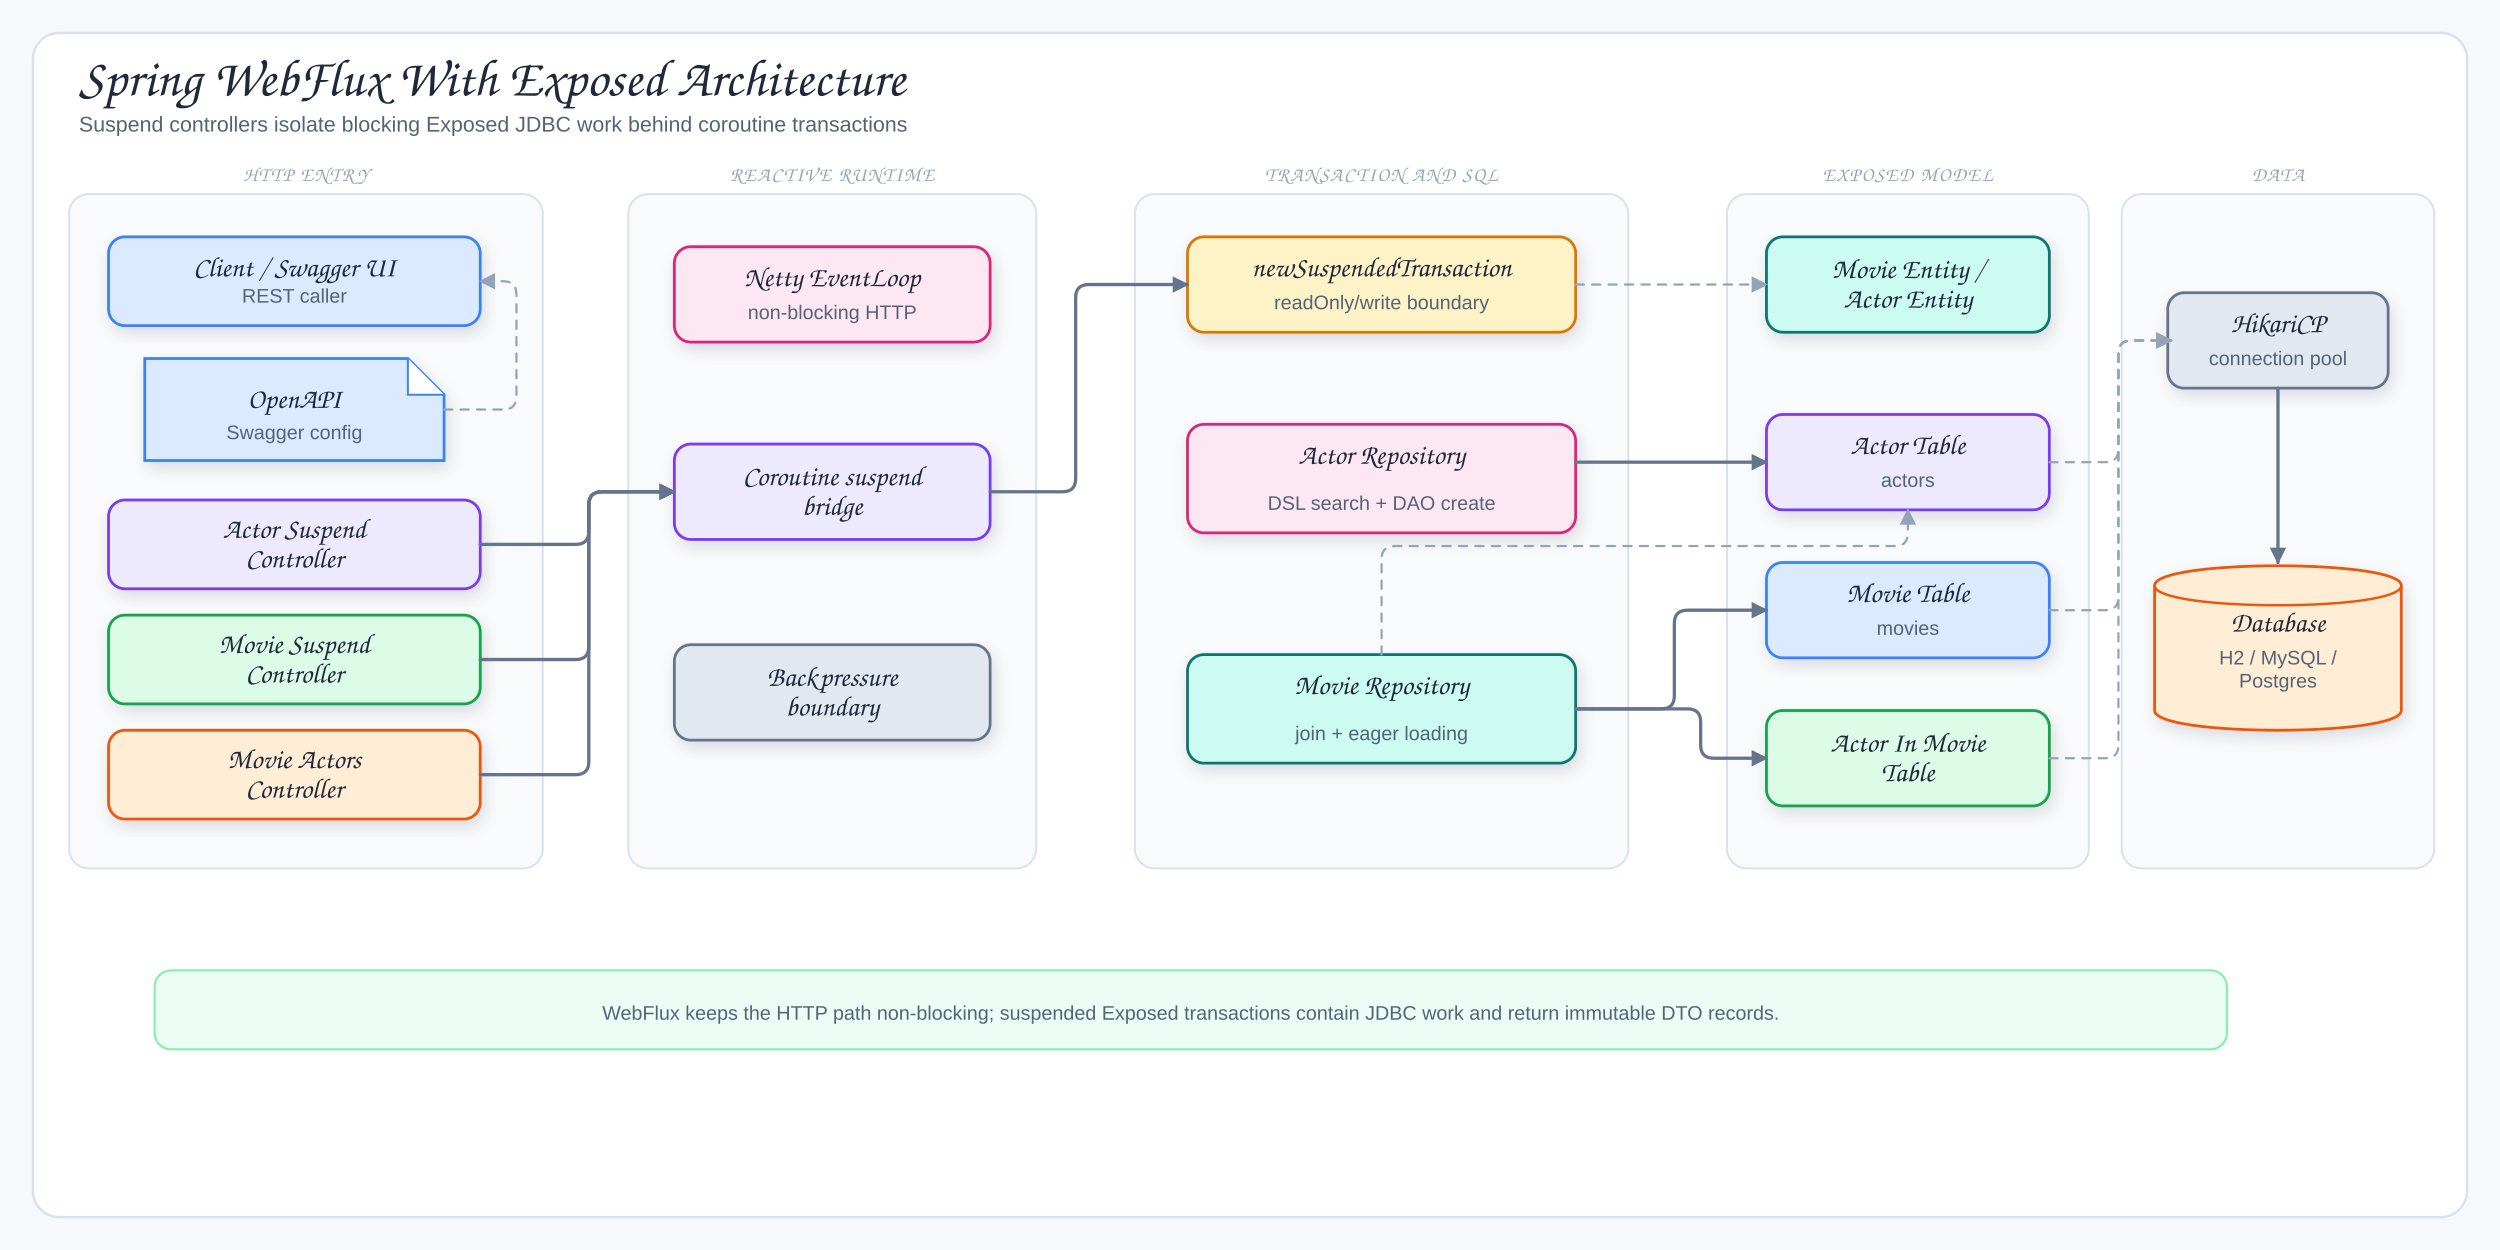
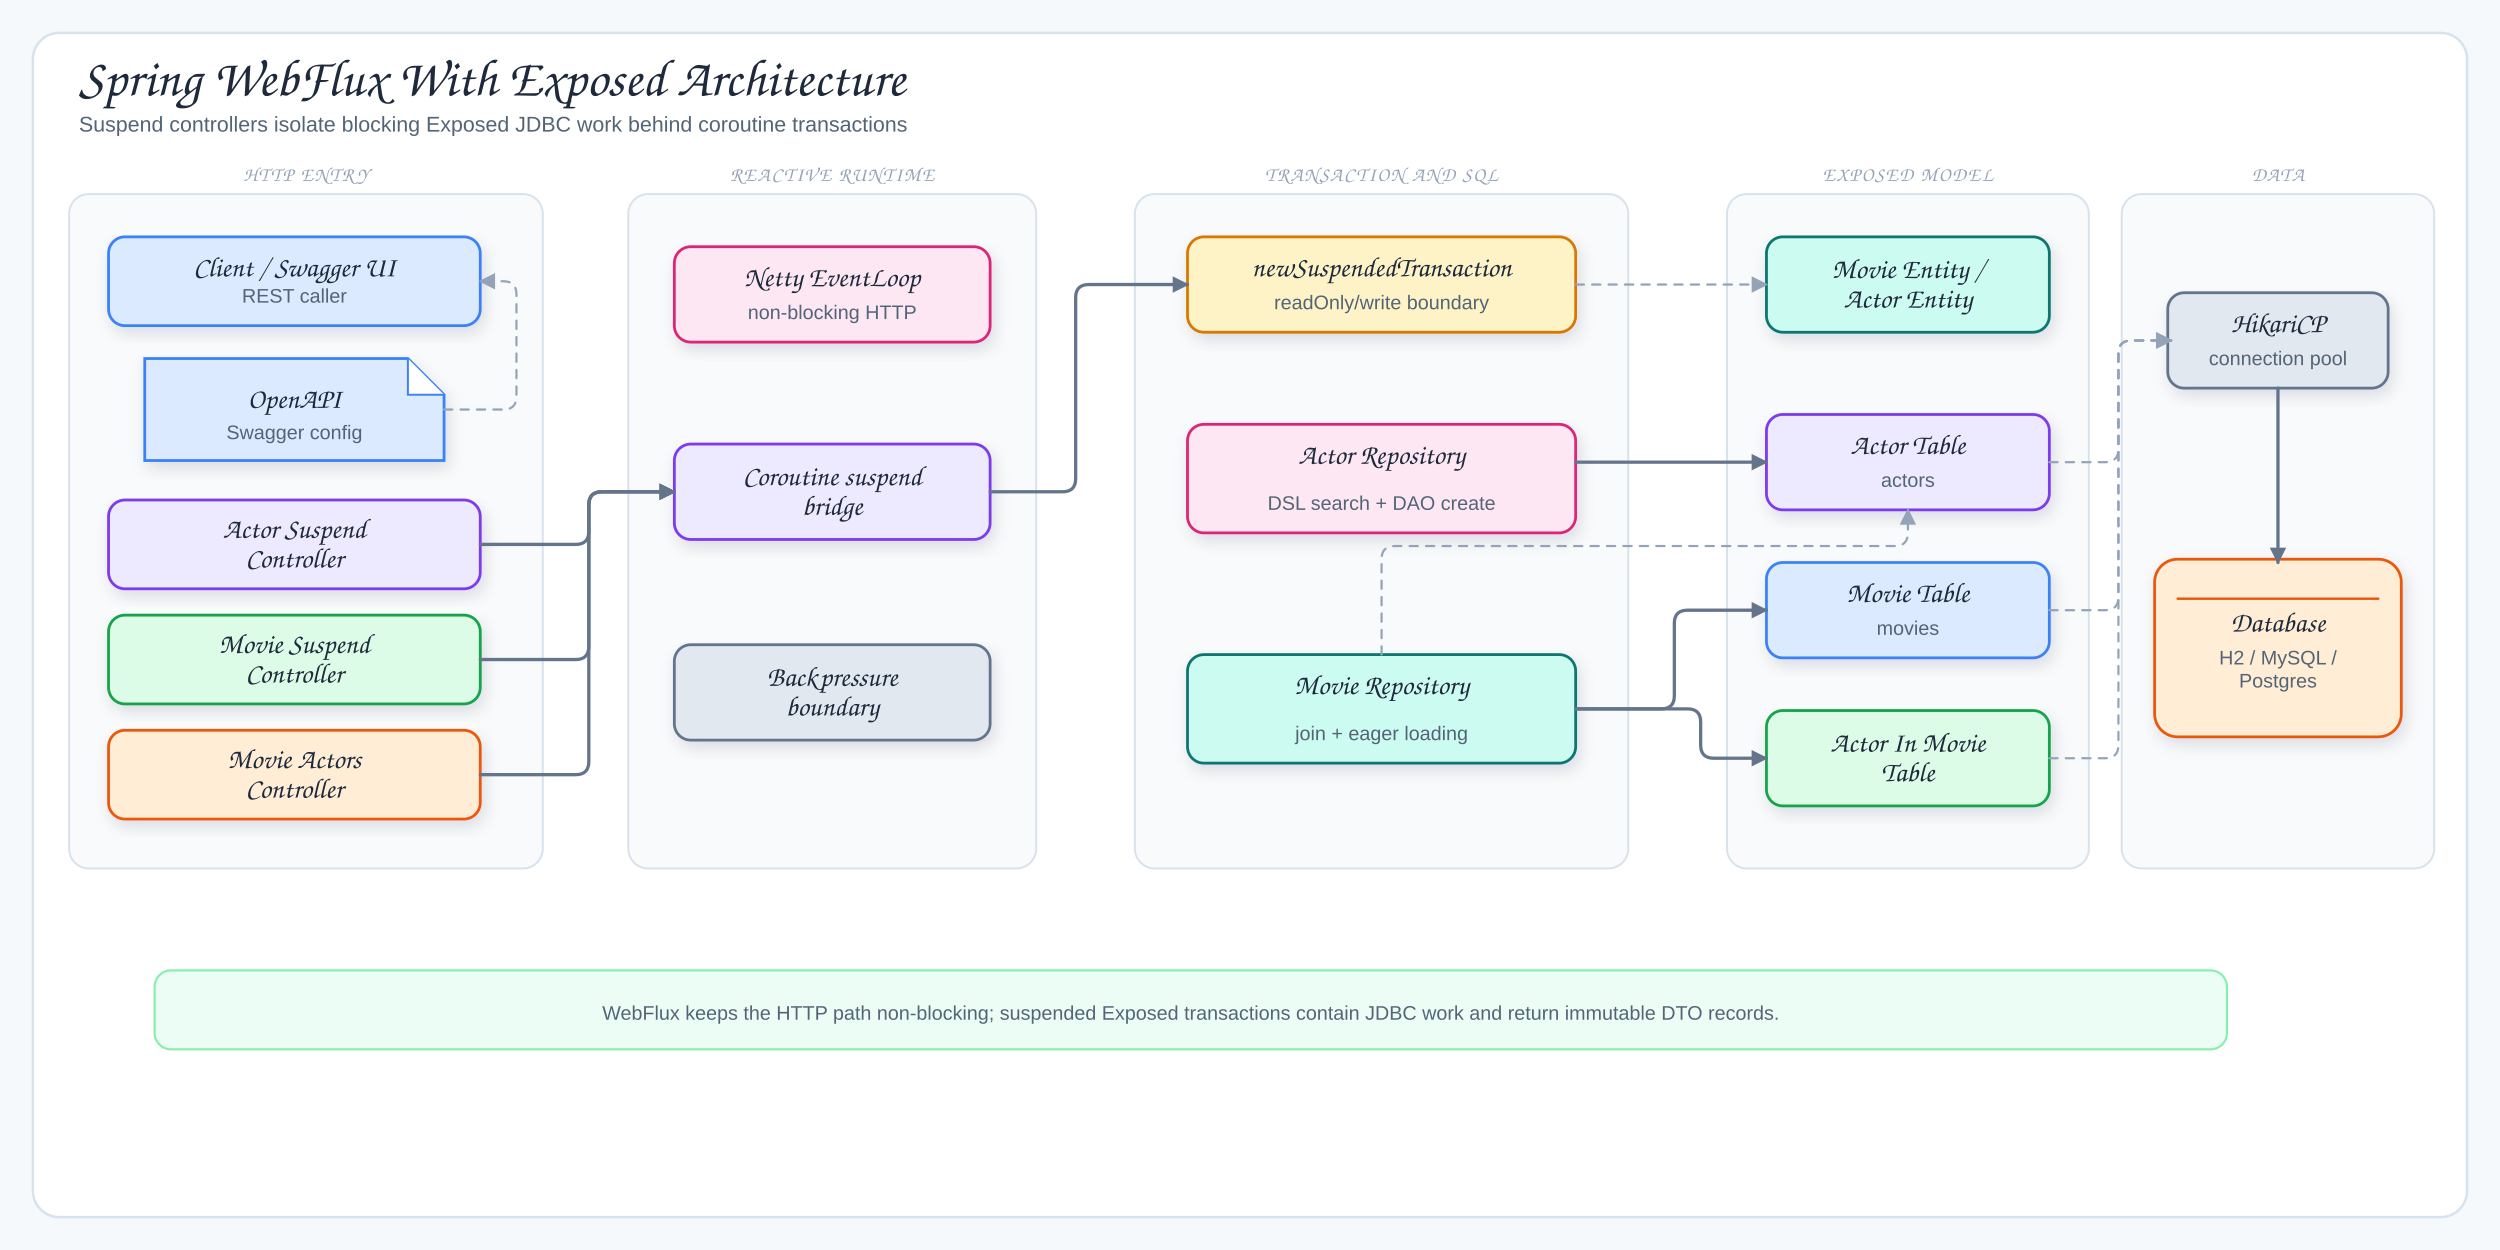
<svg xmlns="http://www.w3.org/2000/svg" viewBox="0 0 1520 760" width="1520" height="760" role="img" aria-label="Spring WebFlux With Exposed Architecture">
  <defs>
    <filter id="shadow" x="-10%" y="-10%" width="120%" height="130%">
      <feDropShadow dx="2" dy="4" stdDeviation="5" flood-color="#1f2937" flood-opacity="0.12" />
    </filter>
    <marker id="arrow" markerUnits="userSpaceOnUse" markerWidth="10" markerHeight="10" viewBox="0 0 10 10" refX="9" refY="5" orient="auto">
      <path d="M 0 0 L 10 5 L 0 10 Z" fill="#64748b" stroke="#64748b" stroke-width="0" stroke-dasharray="none" style="stroke-dasharray:none!important" />
    </marker>
    <marker id="arrowSoft" markerUnits="userSpaceOnUse" markerWidth="10" markerHeight="10" viewBox="0 0 10 10" refX="9" refY="5" orient="auto">
      <path d="M 0 0 L 10 5 L 0 10 Z" fill="#94a3b8" stroke="#94a3b8" stroke-dasharray="none" style="stroke-dasharray:none!important" stroke-width="0" />
    </marker>
    <marker id="arrowGreen" markerUnits="userSpaceOnUse" markerWidth="10" markerHeight="10" viewBox="0 0 10 10" refX="9" refY="5" orient="auto">
      <path d="M 0 0 L 10 5 L 0 10 Z" fill="#16a34a" stroke="#16a34a" stroke-width="0" stroke-dasharray="none" style="stroke-dasharray:none!important" />
    </marker>
    <marker id="arrowPurple" markerUnits="userSpaceOnUse" markerWidth="10" markerHeight="10" viewBox="0 0 10 10" refX="9" refY="5" orient="auto">
      <path d="M 0 0 L 10 5 L 0 10 Z" fill="#7c3aed" stroke="#7c3aed" stroke-width="0" stroke-dasharray="none" style="stroke-dasharray:none!important" />
    </marker>
    <style>
.canvas{fill:#f6f9fc}.frame{fill:#fff;stroke:#d7e2ec;stroke-width:1.5}
.title{font-family:"Architects Daughter","Comic Sans MS",cursive;font-size:32px;fill:#1e293b}
.subtitle,.detail{font-family:"Comic Sans MS","Comic Sans","Comic Neue",Arial,sans-serif;fill:#536476}
.subtitle{font-size:13px}.detail{font-size:12px}.tiny{font-family:"Comic Sans MS","Comic Sans","Comic Neue",Arial,sans-serif;font-size:10px;fill:#64748b}
.label{font-family:"Architects Daughter","Comic Sans MS",cursive;font-size:17px;fill:#1e293b}
.panelTitle{font-family:"Architects Daughter","Comic Sans MS",cursive;font-size:12px;letter-spacing:.08em;fill:#94a3b8}
.card{stroke-width:1.7;filter:url(#shadow)}.panel{fill:#f8fafc;stroke:#d7e2ec;stroke-width:1.2}
.arrow{fill:none;stroke:#64748b;stroke-width:2;stroke-linecap:round;stroke-linejoin:round;marker-end:url(#arrow)}
.softArrow{fill:none;stroke:#94a3b8;stroke-width:1.35;stroke-dasharray:5 5;stroke-linecap:round;stroke-linejoin:round;marker-end:url(#arrowSoft)}
.movieMap{fill:none;stroke:#16a34a;stroke-width:1.7;stroke-dasharray:5 5;stroke-linecap:round;stroke-linejoin:round;marker-end:url(#arrowGreen)}
.actorMap{fill:none;stroke:#7c3aed;stroke-width:1.7;stroke-dasharray:5 5;stroke-linecap:round;stroke-linejoin:round;marker-end:url(#arrowPurple)}
.lifeline{fill:none;stroke:#94a3b8;stroke-width:1.5;stroke-dasharray:5 5;stroke-linecap:round;stroke-linejoin:round}
.inherit{fill:none;stroke:#475569;stroke-width:2.2;stroke-linecap:round;stroke-linejoin:round}
.inheritHead{fill:#fff;stroke:#475569;stroke-width:1.8;stroke-linejoin:round}
</style>
  </defs>
  <rect width="1520" height="760" class="canvas" />
  <rect x="20" y="20" width="1480" height="720" rx="16" class="frame" />
  <text x="48" y="58" class="title">Spring WebFlux With Exposed Architecture</text>
  <text x="48" y="80" class="subtitle">Suspend controllers isolate blocking Exposed JDBC work behind coroutine transactions</text>
  <rect x="42" y="118" width="288" height="410" rx="12" class="panel" />
  <text x="186" y="110" class="panelTitle" text-anchor="middle">HTTP ENTRY</text>
  <rect x="66" y="144" width="226" height="54" rx="10" fill="#dbeafe" stroke="#3b82f6" class="card" />
  <text x="179" y="168" class="label" text-anchor="middle">Client / Swagger UI</text>
  <text x="179" y="184" class="detail" text-anchor="middle">REST caller</text>
  <path d="M88,218 H248 L270,240 V280 H88 Z" fill="#dbeafe" stroke="#3b82f6" class="card" />
  <path d="M248,218 V240 H270" fill="#fff" stroke="#3b82f6" stroke-width="1.2" />
  <text x="179" y="248" class="label" text-anchor="middle">OpenAPI</text>
  <text x="179" y="267" class="detail" text-anchor="middle">Swagger config</text>
  <rect x="66" y="304" width="226" height="54" rx="10" fill="#ede9fe" stroke="#7c3aed" class="card" />
  <text x="179" y="327" class="label" text-anchor="middle">Actor Suspend</text>
  <text x="179" y="345" class="label" text-anchor="middle">Controller</text>
  <rect x="66" y="374" width="226" height="54" rx="10" fill="#dcfce7" stroke="#16a34a" class="card" />
  <text x="179" y="397" class="label" text-anchor="middle">Movie Suspend</text>
  <text x="179" y="415" class="label" text-anchor="middle">Controller</text>
  <rect x="66" y="444" width="226" height="54" rx="10" fill="#ffedd5" stroke="#ea580c" class="card" />
  <text x="179" y="467" class="label" text-anchor="middle">Movie Actors</text>
  <text x="179" y="485" class="label" text-anchor="middle">Controller</text>
  <rect x="382" y="118" width="248" height="410" rx="12" class="panel" />
  <text x="506" y="110" class="panelTitle" text-anchor="middle">REACTIVE RUNTIME</text>
  <rect x="410" y="150" width="192" height="58" rx="10" fill="#fce7f3" stroke="#db2777" class="card" />
  <text x="506" y="174" class="label" text-anchor="middle">Netty EventLoop</text>
  <text x="506" y="194" class="detail" text-anchor="middle">non-blocking HTTP</text>
  <rect x="410" y="270" width="192" height="58" rx="10" fill="#ede9fe" stroke="#7c3aed" class="card" />
  <text x="506" y="295" class="label" text-anchor="middle">Coroutine suspend</text>
  <text x="506" y="313" class="label" text-anchor="middle">bridge</text>
  <rect x="410" y="392" width="192" height="58" rx="10" fill="#e2e8f0" stroke="#64748b" class="card" />
  <text x="506" y="417" class="label" text-anchor="middle">Backpressure</text>
  <text x="506" y="435" class="label" text-anchor="middle">boundary</text>
  <rect x="690" y="118" width="300" height="410" rx="12" class="panel" />
  <text x="840" y="110" class="panelTitle" text-anchor="middle">TRANSACTION AND SQL</text>
  <rect x="722" y="144" width="236" height="58" rx="10" fill="#fef3c7" stroke="#d97706" class="card" />
  <text x="840" y="168" class="label" text-anchor="middle">newSuspendedTransaction</text>
  <text x="840" y="188" class="detail" text-anchor="middle">readOnly/write boundary</text>
  <rect x="722" y="258" width="236" height="66" rx="10" fill="#fce7f3" stroke="#db2777" class="card" />
  <text x="840" y="282" class="label" text-anchor="middle">Actor Repository</text>
  <text x="840" y="310" class="detail" text-anchor="middle">DSL search + DAO create</text>
  <rect x="722" y="398" width="236" height="66" rx="10" fill="#ccfbf1" stroke="#0f766e" class="card" />
  <text x="840" y="422" class="label" text-anchor="middle">Movie Repository</text>
  <text x="840" y="450" class="detail" text-anchor="middle">join + eager loading</text>
  <rect x="1050" y="118" width="220" height="410" rx="12" class="panel" />
  <text x="1160" y="110" class="panelTitle" text-anchor="middle">EXPOSED MODEL</text>
  <rect x="1074" y="144" width="172" height="58" rx="10" fill="#ccfbf1" stroke="#0f766e" class="card" />
  <text x="1160" y="169" class="label" text-anchor="middle">Movie Entity /</text>
  <text x="1160" y="187" class="label" text-anchor="middle">Actor Entity</text>
  <rect x="1074" y="252" width="172" height="58" rx="10" fill="#ede9fe" stroke="#7c3aed" class="card" />
  <text x="1160" y="276" class="label" text-anchor="middle">Actor Table</text>
  <text x="1160" y="296" class="detail" text-anchor="middle">actors</text>
  <rect x="1074" y="342" width="172" height="58" rx="10" fill="#dbeafe" stroke="#3b82f6" class="card" />
  <text x="1160" y="366" class="label" text-anchor="middle">Movie Table</text>
  <text x="1160" y="386" class="detail" text-anchor="middle">movies</text>
  <rect x="1074" y="432" width="172" height="58" rx="10" fill="#dcfce7" stroke="#16a34a" class="card" />
  <text x="1160" y="457" class="label" text-anchor="middle">Actor In Movie</text>
  <text x="1160" y="475" class="label" text-anchor="middle">Table</text>
  <rect x="1290" y="118" width="190" height="410" rx="12" class="panel" />
  <text x="1385" y="110" class="panelTitle" text-anchor="middle">DATA</text>
  <rect x="1318" y="178" width="134" height="58" rx="10" fill="#e2e8f0" stroke="#64748b" class="card" />
  <text x="1385" y="202" class="label" text-anchor="middle">HikariCP</text>
  <text x="1385" y="222" class="detail" text-anchor="middle">connection pool</text>
-   <path d="M1310,356 C1310,340 1460,340 1460,356 L1460,432 C1460,448 1310,448 1310,432 Z" fill="#ffedd5" stroke="#ea580c" class="card" />
-   <path d="M1310,356 C1310,372 1460,372 1460,356" fill="none" stroke="#ea580c" stroke-width="1.5" />
+   <rect x="1310" y="340" width="150" height="108" rx="14" fill="#ffedd5" stroke="#ea580c" class="card" />
+   <line x1="1324" y1="364" x2="1446" y2="364" stroke="#ea580c" stroke-width="1.5" stroke-linecap="round" />
  <text x="1385" y="384" class="label" text-anchor="middle">Database</text>
  <text x="1385" y="404" class="detail" text-anchor="middle">H2 / MySQL /</text>
  <text x="1385" y="418" class="detail" text-anchor="middle">Postgres</text>
  <path d="M270,249 L306,249 Q314,249 314,241 L314,179 Q314,171 306,171 L292,171" class="softArrow edge" />
  <path d="M292,331 L350,331 Q358,331 358,323 L358,307 Q358,299 366,299 L410,299" class="arrow" />
  <path d="M292,401 L350,401 Q358,401 358,393 L358,307 Q358,299 366,299 L410,299" class="arrow" />
  <path d="M292,471 L350,471 Q358,471 358,463 L358,307 Q358,299 366,299 L410,299" class="arrow" />
  <path d="M602,299 L646,299 Q654,299 654,291 L654,181 Q654,173 662,173 L722,173" class="arrow" />
  <path d="M958,173 L1074,173" class="softArrow edge" />
  <path d="M958,281 L1074,281" class="arrow" />
  <path d="M958,431 L1010,431 Q1018,431 1018,423 L1018,379 Q1018,371 1026,371 L1074,371" class="arrow" />
  <path d="M958,431 L1026,431 Q1034,431 1034,439 L1034,453 Q1034,461 1042,461 L1074,461" class="arrow" />
  <path d="M840,398 L840,340 Q840,332 848,332 L1152,332 Q1160,332 1160,324 L1160,310" class="softArrow edge" />
  <path d="M1246,281 L1280,281 Q1288,281 1288,273 L1288,215 Q1288,207 1296,207 L1320,207" class="softArrow edge" />
  <path d="M1246,371 L1280,371 Q1288,371 1288,363 L1288,215 Q1288,207 1296,207 L1320,207" class="softArrow edge" />
  <path d="M1246,461 L1280,461 Q1288,461 1288,453 L1288,215 Q1288,207 1296,207 L1320,207" class="softArrow edge" />
  <path d="M1385,236 L1385,342" class="arrow" />
  <rect x="94" y="590" width="1260" height="48" rx="10" fill="#ecfdf5" stroke="#86efac" stroke-width="1.3" />
  <text x="724" y="620" class="detail" text-anchor="middle">WebFlux keeps the HTTP path non-blocking; suspended Exposed transactions contain JDBC work and return immutable DTO records.</text>
</svg>
